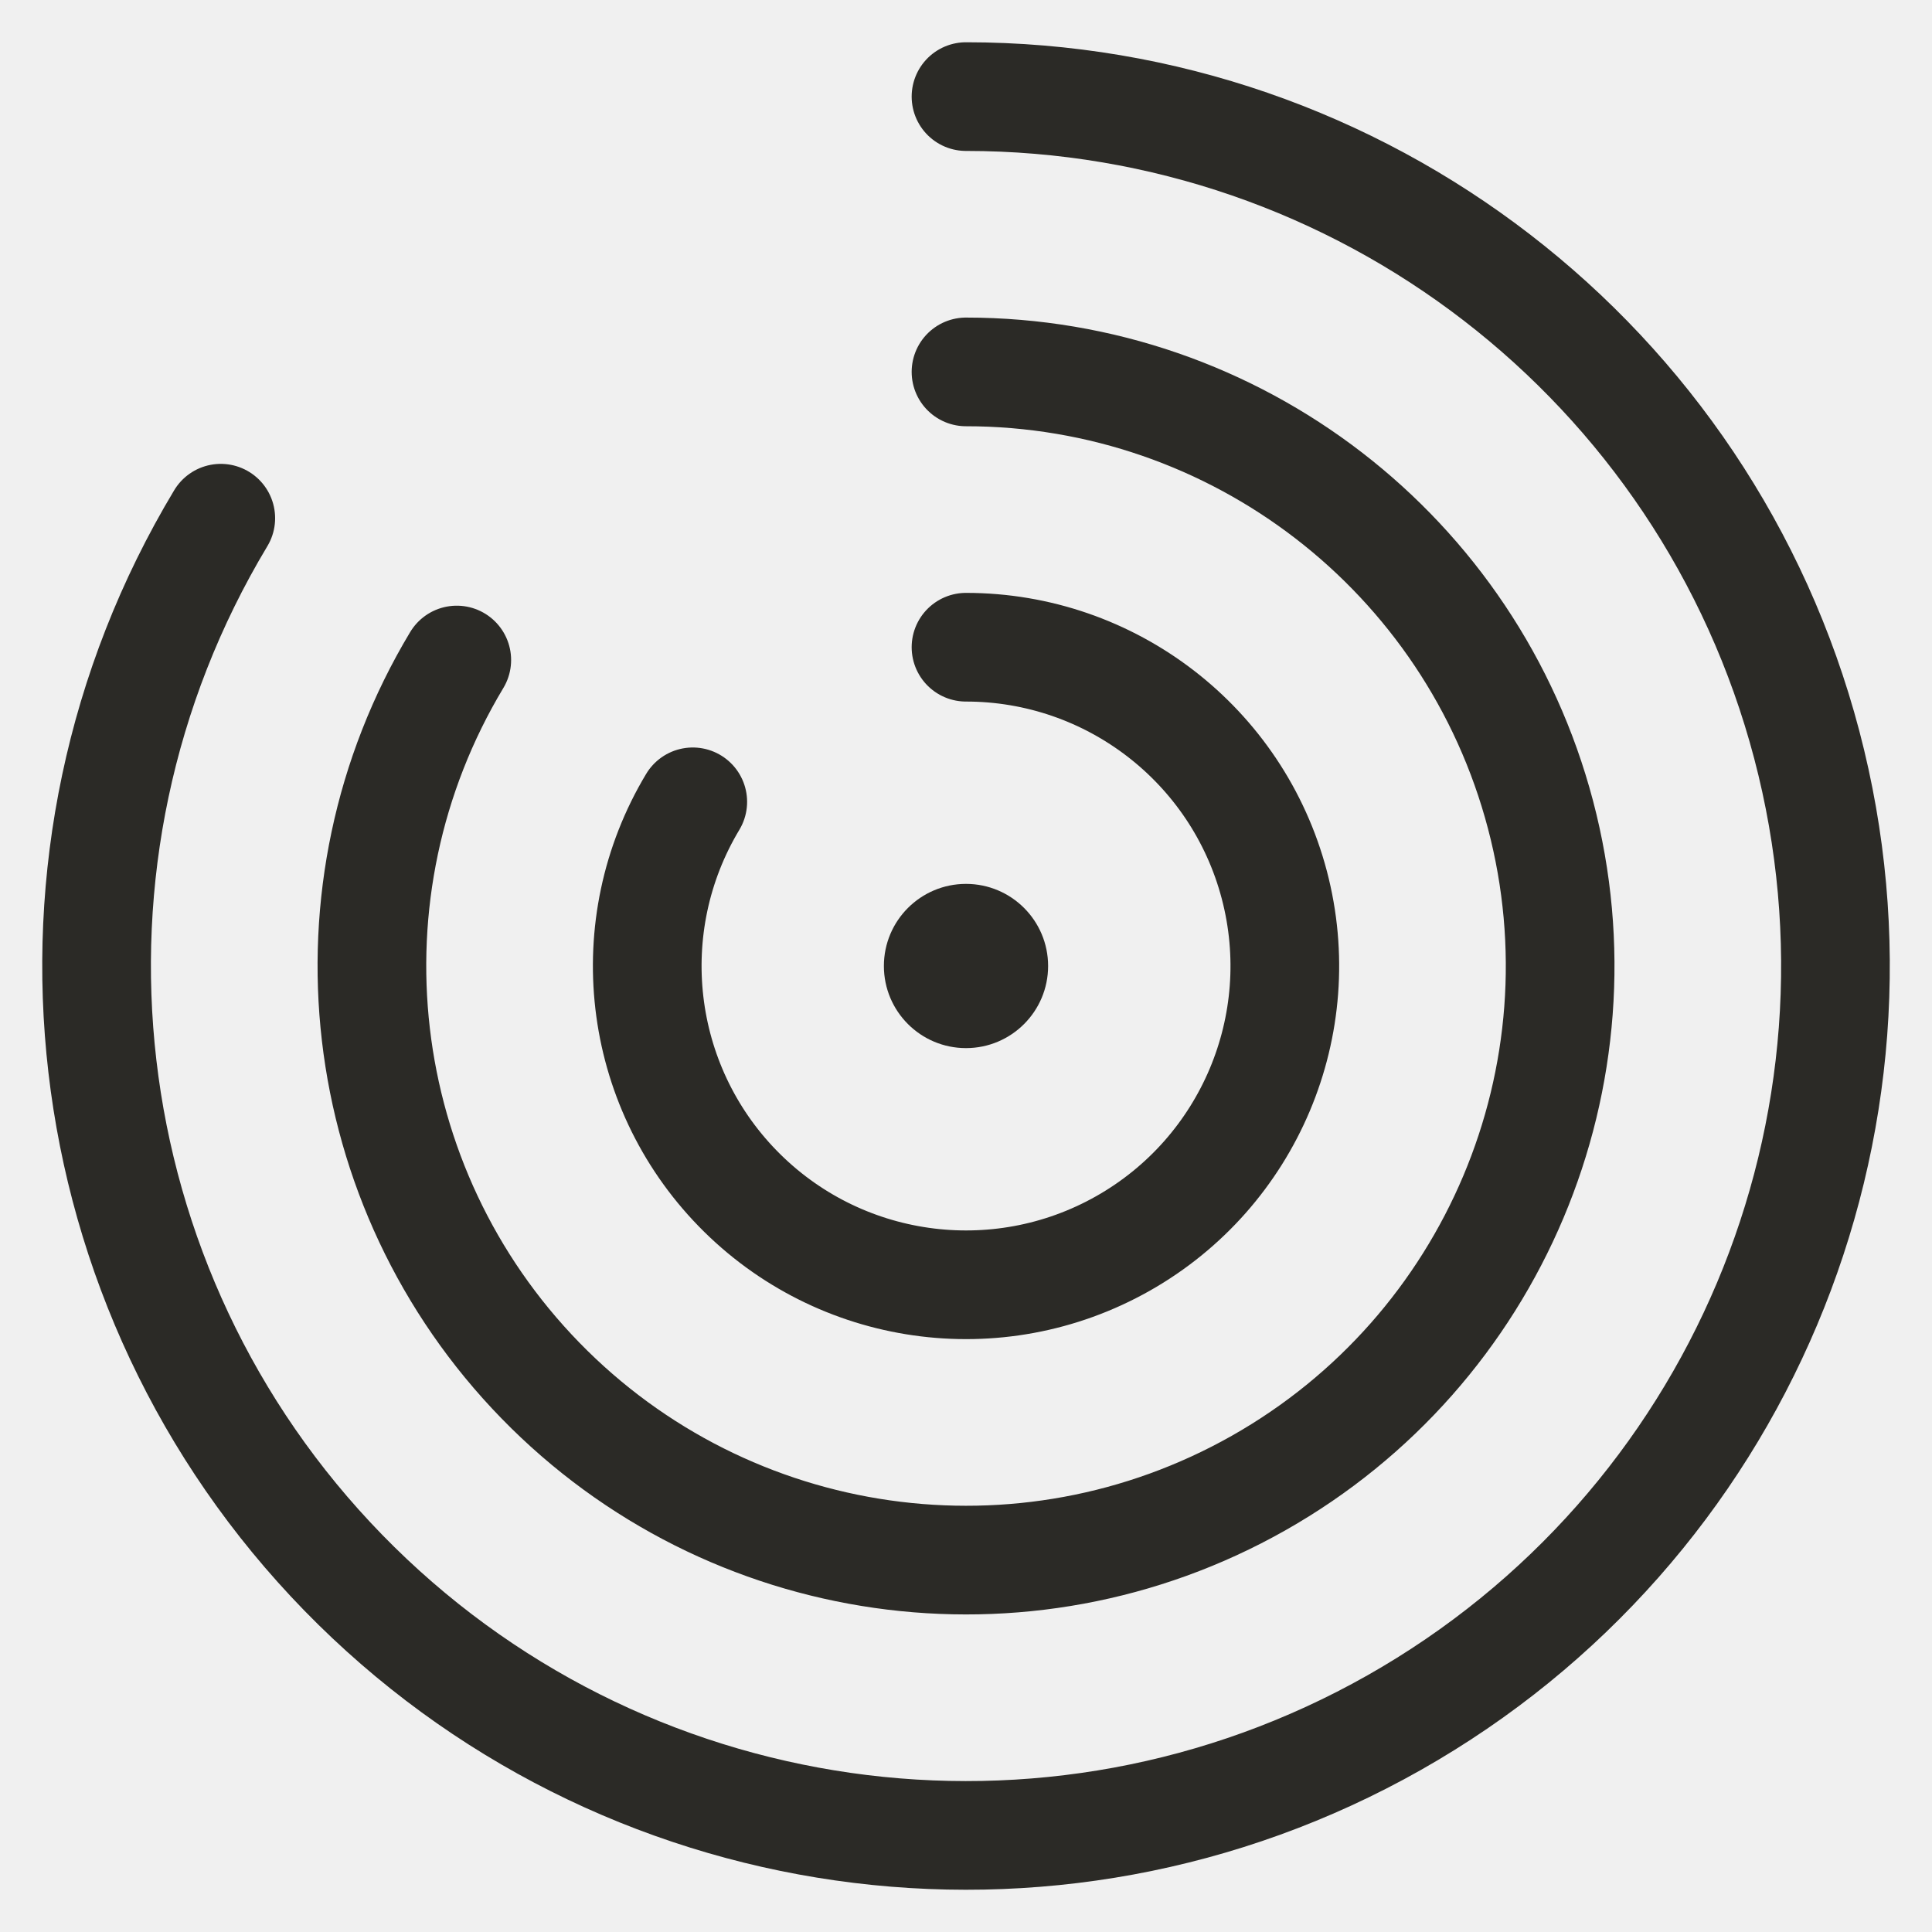
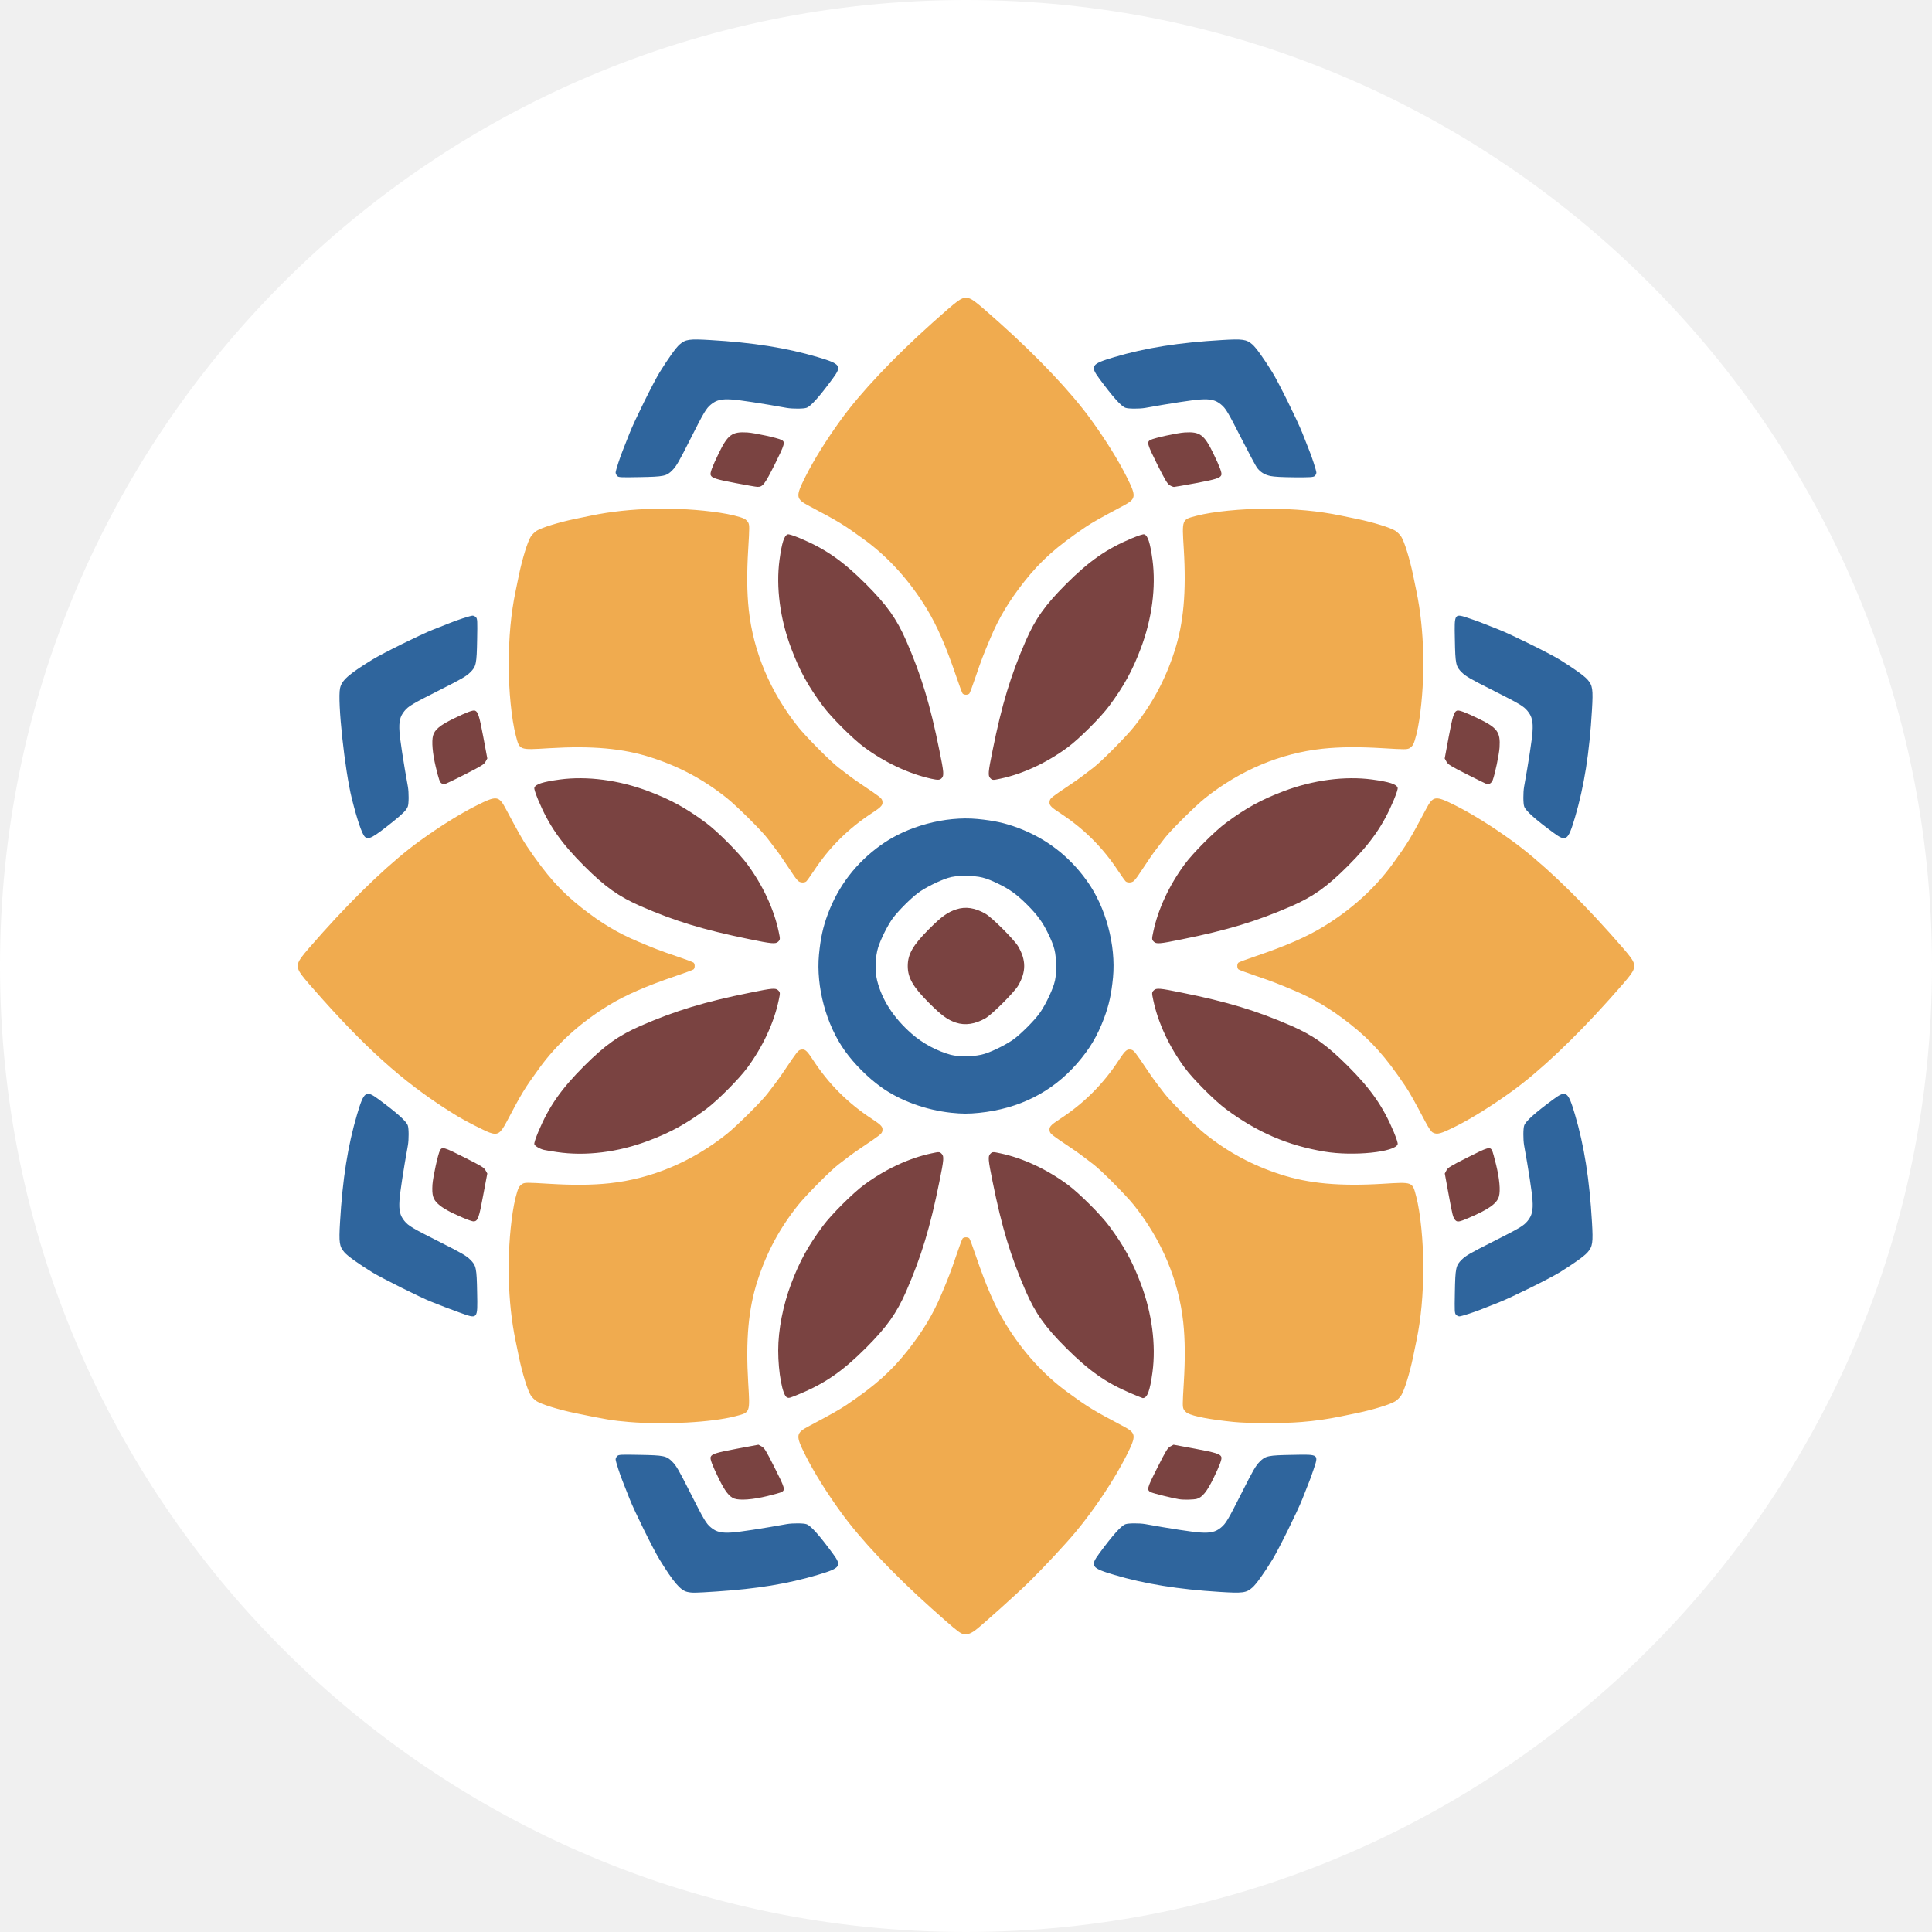
- <svg xmlns="http://www.w3.org/2000/svg" width="80" height="80" viewBox="0 0 40 40">
-   <path fill="none" stroke="#2B2A26" stroke-linecap="round" stroke-width="2.25" d="M20 13.4a6.6 6.6 0 1 1-5.657 3.201M20 7.7a12.3 12.3 0 1 1-10.543 5.965M20 2a18 18 0 1 1-15.429 8.729" />
-   <circle cx="20" cy="20" r="1.7" fill="#2B2A26" />
+ <svg xmlns="http://www.w3.org/2000/svg" width="80" height="80" viewBox="0 0 80 80">
+   <circle cx="40" cy="40" r="40" fill="#fff" />
+   <g transform="translate(11.200 11.200) scale(0.036)">
+     <path fill="#F0AB4F" fill-rule="evenodd" d="M794.5 1567.5C790.2 1565.2 784.9 1560.7 761.0 1539.4C716.8 1500.0 678.6 1459.5 655.9 1428.0C639.2 1404.9 625.1 1382.2 615.6 1363.4C603.6 1339.5 603.9 1337.4 620.2 1328.8C644.3 1316.0 655.0 1310.0 662.5 1304.9C695.6 1282.6 714.1 1266.1 733.1 1242.0C750.8 1219.5 762.2 1200.4 772.0 1177.0C780.0 1158.1 782.6 1151.3 788.6 1133.6C792.1 1123.2 795.5 1114.1 796.1 1113.4C797.6 1111.6 802.4 1111.6 803.9 1113.4C804.5 1114.1 807.9 1123.2 811.4 1133.6C823.1 1168.0 833.4 1191.6 845.2 1211.0C865.0 1243.5 889.6 1270.6 917.5 1290.8C941.1 1307.9 945.8 1310.8 979.8 1328.8C996.1 1337.4 996.4 1339.5 984.4 1363.4C970.8 1390.4 948.0 1424.8 926.1 1451.0C914.1 1465.4 890.0 1491.2 872.6 1508.4C858.6 1522.1 818.9 1557.8 810.7 1564.0C804.2 1568.8 799.1 1570.0 794.5 1567.5ZM412.5 1324.5C393.4 1322.9 386.2 1321.7 349.6 1314.1C331.5 1310.3 312.0 1304.3 306.3 1300.7C303.9 1299.2 300.8 1296.1 299.3 1293.7C295.7 1288.0 289.7 1268.5 285.9 1250.4C284.2 1242.2 282.4 1233.5 281.9 1231.0C272.7 1186.9 271.4 1131.6 278.6 1083.3C280.3 1071.8 283.4 1059.1 285.6 1054.9C286.4 1053.3 288.4 1051.3 290.1 1050.4C293.0 1049.0 295.5 1049.0 320.4 1050.5C348.1 1052.2 370.3 1052.0 390.0 1049.9C438.4 1044.7 484.9 1025.1 525.0 993.1C536.4 984.0 565.3 955.3 571.8 946.6C574.4 943.1 578.6 937.6 581.1 934.4C583.6 931.2 588.7 924.0 592.3 918.5C604.9 899.7 606.9 897.1 609.5 896.4C614.6 895.1 616.5 896.6 623.8 907.7C642.1 935.8 664.2 957.9 692.3 976.2C703.4 983.5 704.9 985.4 703.6 990.5C702.9 993.1 700.3 995.1 681.5 1007.7C676.0 1011.3 668.8 1016.4 665.6 1018.9C662.4 1021.4 656.9 1025.6 653.4 1028.2C644.7 1034.7 616.0 1063.6 606.9 1075.0C585.6 1101.7 570.7 1129.4 560.2 1162.0C549.7 1194.3 546.5 1230.0 549.5 1279.6C551.6 1314.3 552.0 1313.4 534.6 1317.9C507.5 1325.0 453.4 1327.9 412.5 1324.5ZM1107.5 1324.4C1080.9 1321.7 1061.9 1318.1 1054.9 1314.4C1053.3 1313.6 1051.3 1311.6 1050.4 1309.9C1049.0 1307.0 1049.0 1304.5 1050.5 1279.6C1052.2 1251.9 1052.0 1229.7 1049.9 1210.0C1044.7 1161.6 1025.1 1115.1 993.1 1075.0C984.0 1063.6 955.3 1034.7 946.6 1028.2C943.1 1025.6 937.6 1021.4 934.4 1018.9C931.2 1016.4 924.0 1011.3 918.5 1007.7C899.7 995.1 897.1 993.1 896.4 990.5C895.1 985.4 896.6 983.5 907.7 976.2C935.8 957.9 957.9 935.8 976.2 907.7C983.5 896.6 985.4 895.1 990.5 896.4C993.1 897.1 995.1 899.7 1007.7 918.5C1011.3 924.0 1016.4 931.2 1018.9 934.4C1021.4 937.6 1025.6 943.1 1028.2 946.6C1034.7 955.3 1063.6 984.0 1075.0 993.1C1101.7 1014.4 1129.4 1029.3 1162.0 1039.8C1194.3 1050.3 1230.0 1053.5 1279.6 1050.5C1314.3 1048.4 1313.4 1048.0 1317.9 1065.4C1322.7 1083.7 1326.0 1116.9 1326.0 1146.4C1325.9 1178.3 1323.4 1205.6 1318.1 1231.0C1317.6 1233.5 1315.8 1242.2 1314.1 1250.4C1310.3 1268.5 1304.3 1288.0 1300.7 1293.7C1299.2 1296.1 1296.1 1299.2 1293.7 1300.7C1288.0 1304.3 1268.5 1310.3 1250.4 1314.1C1242.2 1315.8 1233.5 1317.6 1231.0 1318.1C1217.0 1321.0 1201.5 1323.3 1186.0 1324.5C1164.5 1326.3 1125.0 1326.2 1107.5 1324.4ZM251.7 991.5C246.0 989.4 224.6 978.5 216.0 973.3C160.8 939.9 116.7 901.8 60.0 838.4C33.8 809.0 31.5 805.9 31.5 800.0C31.5 794.1 33.8 791.0 60.0 761.6C100.2 716.7 140.4 678.7 172.0 655.9C195.1 639.2 217.8 625.1 236.6 615.6C260.5 603.6 262.6 603.9 271.2 620.2C284.0 644.3 290.0 655.0 295.1 662.5C317.4 695.6 333.9 714.1 358.0 733.1C380.5 750.8 399.6 762.2 423.0 772.0C441.9 780.0 448.7 782.6 466.4 788.6C476.8 792.1 485.9 795.5 486.6 796.1C488.4 797.6 488.4 802.4 486.6 803.9C485.9 804.5 476.8 807.9 466.4 811.4C432.0 823.1 408.4 833.4 389.0 845.2C356.5 865.0 329.4 889.6 309.2 917.5C292.1 941.1 289.2 945.8 271.3 979.8C264.3 993.0 261.1 994.9 251.7 991.5ZM1336.8 991.5C1335.1 990.5 1332.3 986.5 1328.7 979.8C1316.0 955.7 1310.0 945.0 1304.9 937.5C1282.6 904.4 1266.1 885.9 1242.0 866.9C1219.5 849.2 1200.4 837.8 1177.0 828.0C1158.1 820.0 1151.3 817.4 1133.6 811.4C1123.2 807.9 1114.1 804.5 1113.4 803.9C1111.6 802.4 1111.6 797.6 1113.4 796.1C1114.1 795.5 1123.2 792.1 1133.6 788.6C1168.0 776.9 1191.6 766.6 1211.0 754.8C1243.5 735.0 1270.6 710.4 1290.8 682.5C1307.9 658.9 1310.8 654.2 1328.8 620.2C1337.4 603.9 1339.5 603.6 1363.4 615.6C1382.2 625.1 1404.9 639.2 1428.0 655.9C1459.6 678.7 1499.8 716.7 1540.0 761.6C1566.2 791.0 1568.5 794.1 1568.5 800.0C1568.5 805.9 1566.2 809.0 1540.0 838.4C1499.8 883.3 1459.6 921.3 1428.0 944.1C1405.4 960.4 1382.4 974.8 1364.4 983.9C1345.8 993.2 1342.0 994.3 1336.8 991.5ZM607.5 702.6C606.4 701.9 603.7 698.6 601.6 695.4C590.0 677.9 585.2 670.9 581.1 665.6C578.6 662.4 574.4 656.9 571.8 653.4C565.3 644.7 536.4 616.0 525.0 606.9C498.3 585.6 470.6 570.7 438.0 560.2C405.7 549.7 370.0 546.5 320.4 549.5C285.7 551.6 286.6 552.0 282.1 534.6C277.3 516.3 274.0 483.1 274.0 453.6C274.1 421.7 276.6 394.4 281.9 369.0C282.4 366.5 284.2 357.8 285.9 349.6C289.7 331.5 295.7 312.0 299.3 306.3C300.8 303.9 303.9 300.8 306.3 299.3C312.0 295.7 331.5 289.7 349.6 285.9C357.8 284.2 366.5 282.4 369.0 281.9C413.1 272.7 468.4 271.4 516.7 278.6C528.2 280.3 540.9 283.4 545.1 285.6C546.7 286.4 548.7 288.4 549.6 290.1C551.0 293.0 551.0 295.5 549.5 320.4C547.8 348.1 548.0 370.3 550.1 390.0C555.3 438.4 574.9 484.9 606.9 525.0C616.0 536.4 644.7 565.3 653.4 571.8C656.9 574.4 662.4 578.6 665.6 581.1C668.8 583.6 676.0 588.7 681.5 592.3C700.3 604.9 702.9 606.9 703.6 609.5C704.9 614.6 703.4 616.5 692.3 623.8C664.5 641.9 642.7 663.6 624.7 691.0C620.9 696.8 617.0 702.1 616.2 702.8C614.1 704.4 609.9 704.3 607.5 702.6ZM983.8 702.8C983.0 702.1 979.1 696.8 975.3 691.0C957.3 663.6 935.5 641.9 907.7 623.8C896.6 616.5 895.1 614.6 896.4 609.5C897.1 606.9 899.7 604.9 918.5 592.3C924.0 588.7 931.2 583.6 934.4 581.1C937.6 578.6 943.1 574.4 946.6 571.8C955.3 565.3 984.0 536.4 993.1 525.0C1014.4 498.3 1029.3 470.6 1039.8 438.0C1050.3 405.7 1053.5 370.0 1050.5 320.4C1048.4 285.7 1048.0 286.6 1065.4 282.1C1083.7 277.3 1116.9 274.0 1146.4 274.0C1178.3 274.1 1205.6 276.6 1231.0 281.9C1233.5 282.4 1242.2 284.2 1250.4 285.9C1268.5 289.7 1288.0 295.7 1293.7 299.3C1296.1 300.8 1299.2 303.9 1300.7 306.3C1304.3 312.0 1310.3 331.5 1314.1 349.6C1315.8 357.8 1317.6 366.5 1318.1 369.0C1327.3 413.1 1328.6 468.4 1321.4 516.7C1319.7 528.2 1316.6 540.9 1314.4 545.1C1313.6 546.7 1311.6 548.7 1309.9 549.6C1307.0 551.0 1304.5 551.0 1279.6 549.5C1251.9 547.8 1229.7 548.0 1210.0 550.1C1161.6 555.3 1115.1 574.9 1075.0 606.9C1063.6 616.0 1034.7 644.7 1028.2 653.4C1025.6 656.9 1021.4 662.4 1018.9 665.6C1014.8 670.9 1010.0 677.9 998.4 695.4C996.3 698.6 993.6 701.9 992.5 702.6C990.1 704.3 985.9 704.4 983.8 702.8ZM796.1 486.6C795.5 485.9 792.1 476.8 788.6 466.4C776.9 432.0 766.6 408.4 754.8 389.0C735.0 356.5 710.4 329.4 682.5 309.2C658.9 292.1 654.2 289.2 620.2 271.2C603.9 262.6 603.6 260.5 615.6 236.6C625.1 217.8 639.2 195.1 655.9 172.0C678.7 140.4 716.7 100.2 761.6 60.0C791.0 33.8 794.1 31.5 800.0 31.5C805.9 31.5 809.0 33.8 838.4 60.0C883.3 100.2 921.3 140.4 944.1 172.0C960.8 195.1 974.9 217.8 984.4 236.6C996.4 260.5 996.1 262.6 979.8 271.2C955.7 284.0 945.0 290.0 937.5 295.1C904.4 317.4 885.9 333.9 866.9 358.0C849.2 380.5 837.8 399.6 828.0 423.0C820.0 441.9 817.4 448.7 811.4 466.4C807.9 476.8 804.5 485.9 803.9 486.6C803.3 487.4 801.5 488.0 800.0 488.0C798.5 488.0 796.7 487.4 796.1 486.6Z" />
+     <path fill="#7A4341" fill-rule="evenodd" d="M533.5 1412.6C527.6 1410.4 522.7 1404.0 515.6 1389.5C508.2 1374.4 505.4 1367.0 506.3 1364.7C507.6 1361.3 512.6 1359.7 536.6 1355.2L561.3 1350.6L564.9 1352.6C568.1 1354.3 569.8 1357.0 579.8 1376.9C591.7 1400.4 592.4 1402.7 587.8 1405.1C586.6 1405.8 579.3 1407.8 571.5 1409.7C554.8 1413.8 539.9 1414.9 533.5 1412.6ZM1045.0 1413.3C1038.4 1412.3 1016.1 1406.8 1013.3 1405.5C1007.4 1402.9 1007.8 1401.3 1020.2 1376.9C1030.2 1357.0 1031.9 1354.3 1035.1 1352.6L1038.7 1350.6L1063.4 1355.2C1087.4 1359.7 1092.4 1361.3 1093.7 1364.7C1094.6 1367.0 1091.9 1374.3 1084.5 1389.5C1077.2 1404.4 1071.8 1411.2 1065.5 1412.9C1061.7 1413.9 1050.3 1414.2 1045.0 1413.3ZM594.2 1296.3C589.0 1294.2 584.0 1267.7 584.0 1242.2C584.0 1218.4 589.5 1190.3 599.0 1165.2C608.6 1139.7 618.5 1121.7 635.4 1099.0C644.8 1086.2 670.0 1061.1 682.9 1051.6C707.0 1033.8 734.4 1021.0 760.3 1015.5C769.1 1013.6 769.6 1013.6 772.0 1016.0C774.9 1018.9 774.6 1022.6 769.4 1048.0C758.8 1100.7 748.7 1133.9 731.3 1174.0C720.2 1199.4 709.1 1215.0 685.1 1239.1C658.3 1265.9 638.3 1279.8 609.4 1291.9C597.0 1297.1 596.5 1297.2 594.2 1296.3ZM988.7 1291.1C960.5 1279.0 941.5 1265.6 914.9 1239.1C890.9 1215.1 879.8 1199.4 868.7 1174.0C851.3 1133.9 841.2 1100.7 830.6 1048.0C825.4 1022.6 825.1 1018.9 828.0 1016.0C830.4 1013.6 830.9 1013.6 839.7 1015.5C865.6 1021.0 893.0 1033.8 917.1 1051.6C930.0 1061.1 955.2 1086.2 964.6 1099.0C981.5 1121.7 991.4 1139.7 1001.0 1165.2C1013.9 1199.2 1018.7 1235.8 1014.5 1267.2C1011.5 1289.2 1008.5 1297.1 1003.2 1297.0C1002.8 1297.0 996.3 1294.3 988.7 1291.1ZM221.2 1089.5C205.8 1082.9 198.0 1078.5 192.8 1073.7C186.9 1068.3 185.6 1063.7 186.3 1051.5C186.9 1042.7 192.6 1016.6 194.9 1012.2C197.3 1007.6 199.6 1008.3 223.1 1020.2C243.0 1030.2 245.7 1031.9 247.4 1035.1L249.4 1038.7L244.7 1063.5C239.9 1089.6 238.6 1093.3 233.9 1093.8C232.6 1093.9 226.9 1092.0 221.2 1089.5ZM1362.7 1092.2C1360.2 1089.4 1359.5 1086.8 1355.0 1062.1L1350.7 1038.7L1352.6 1035.1C1354.3 1031.9 1357.0 1030.2 1376.9 1020.2C1400.4 1008.3 1402.7 1007.6 1405.1 1012.2C1405.8 1013.4 1407.8 1020.7 1409.7 1028.5C1413.6 1044.5 1414.9 1058.2 1413.0 1065.0C1410.8 1073.2 1401.1 1080.0 1377.9 1089.9C1367.2 1094.5 1365.0 1094.8 1362.7 1092.2ZM329.5 1014.0C322.9 1013.0 316.1 1011.9 314.5 1011.5C309.4 1010.2 304.2 1007.1 303.5 1005.0C303.1 1003.8 304.8 998.6 308.0 990.8C320.2 961.7 334.1 941.7 360.9 914.9C385.0 890.9 400.6 879.8 426.0 868.7C466.1 851.3 499.3 841.2 552.0 830.6C577.4 825.4 581.1 825.1 584.0 828.0C586.4 830.4 586.4 830.9 584.5 839.7C579.0 865.6 566.2 893.0 548.4 917.1C538.9 930.0 513.8 955.2 501.0 964.6C478.3 981.5 460.3 991.4 434.8 1001.0C399.7 1014.3 362.4 1018.9 329.5 1014.0ZM1212.5 1013.5C1170.3 1006.5 1135.0 991.4 1099.0 964.6C1086.2 955.2 1061.1 930.0 1051.6 917.1C1033.8 893.0 1021.0 865.6 1015.5 839.7C1013.6 830.9 1013.6 830.4 1016.0 828.0C1018.9 825.1 1022.6 825.4 1048.0 830.6C1100.7 841.2 1133.9 851.3 1174.0 868.7C1199.4 879.8 1215.0 890.9 1239.1 914.9C1265.9 941.7 1279.8 961.7 1292.0 990.8C1295.2 998.6 1296.9 1003.8 1296.5 1005.0C1293.6 1014.1 1245.6 1019.0 1212.5 1013.5ZM788.3 865.1C778.6 861.8 771.8 856.8 757.5 842.5C739.0 824.0 733.0 813.6 733.0 800.0C733.0 786.4 739.0 776.0 757.5 757.5C772.0 743.0 778.7 738.2 788.7 734.9C799.5 731.3 810.6 733.0 822.7 740.1C830.3 744.6 855.4 769.7 859.9 777.3C869.3 793.2 869.3 806.8 859.9 822.7C855.4 830.3 830.3 855.4 822.7 859.9C810.7 866.9 799.0 868.7 788.3 865.1ZM550.0 769.0C497.1 758.1 465.9 748.6 426.0 731.3C400.6 720.2 385.0 709.1 360.9 685.1C334.1 658.3 320.2 638.3 308.0 609.2C304.8 601.4 303.1 596.2 303.5 595.0C304.8 590.8 313.2 588.2 332.8 585.5C364.2 581.3 400.8 586.1 434.8 599.0C460.3 608.6 478.3 618.5 501.0 635.4C513.8 644.8 538.9 670.0 548.4 682.9C566.2 707.0 579.0 734.4 584.5 760.3C586.4 769.1 586.4 769.6 584.0 772.0C581.1 774.9 576.6 774.5 550.0 769.0ZM1016.0 772.0C1013.6 769.6 1013.6 769.1 1015.5 760.3C1021.0 734.4 1033.8 707.0 1051.6 682.9C1061.1 670.0 1086.2 644.8 1099.0 635.4C1121.7 618.5 1139.7 608.6 1165.2 599.0C1199.2 586.1 1235.8 581.3 1267.2 585.5C1286.8 588.2 1295.2 590.8 1296.5 595.0C1296.9 596.2 1295.2 601.4 1292.0 609.2C1279.8 638.3 1265.9 658.3 1239.1 685.1C1215.0 709.1 1199.4 720.2 1174.0 731.3C1133.9 748.7 1100.7 758.8 1048.0 769.4C1022.6 774.6 1018.9 774.9 1016.0 772.0ZM196.9 590.0C194.7 588.7 193.7 585.8 190.0 570.5C186.4 555.4 185.2 541.6 187.0 535.0C188.8 528.2 195.1 523.0 210.5 515.5C225.7 508.1 233.0 505.4 235.3 506.3C238.7 507.6 240.3 512.6 244.8 536.6L249.4 561.3L247.4 564.9C245.7 568.1 243.0 569.8 223.5 579.7C211.4 585.9 200.8 590.9 200.0 590.9C199.2 590.9 197.8 590.5 196.9 590.0ZM1376.5 579.7C1357.0 569.8 1354.3 568.1 1352.6 564.9L1350.6 561.3L1355.2 536.6C1359.7 512.6 1361.3 507.6 1364.7 506.3C1367.0 505.4 1374.3 508.1 1389.5 515.5C1411.2 526.0 1414.8 530.9 1413.7 548.5C1413.2 556.7 1408.4 579.5 1405.8 586.3C1404.7 589.1 1402.2 591.0 1399.8 591.0C1399.1 590.9 1388.6 585.9 1376.5 579.7ZM760.0 584.6C734.0 578.8 706.6 565.9 682.9 548.4C670.0 538.9 644.8 513.8 635.4 501.0C618.5 478.3 608.6 460.3 599.0 434.8C586.1 400.8 581.3 364.2 585.5 332.8C588.2 313.2 590.8 304.8 595.0 303.5C596.2 303.1 601.4 304.8 609.2 308.0C638.3 320.2 658.3 334.1 685.1 360.9C709.1 385.0 720.2 400.6 731.3 426.0C748.7 466.1 758.8 499.3 769.4 552.0C774.6 577.4 774.9 581.1 772.0 584.0C769.8 586.2 767.9 586.3 760.0 584.6ZM828.0 584.0C825.1 581.1 825.4 577.4 830.6 552.0C841.2 499.3 851.3 466.1 868.7 426.0C879.8 400.6 890.9 385.0 914.9 360.9C941.7 334.1 961.7 320.2 990.8 308.0C998.6 304.8 1003.8 303.1 1005.0 303.5C1009.2 304.8 1011.8 313.2 1014.5 332.8C1018.7 364.2 1013.9 400.8 1001.0 434.8C991.4 460.3 981.5 478.3 964.6 501.0C955.2 513.8 930.0 538.9 917.1 548.4C893.0 566.2 865.6 579.0 839.7 584.5C830.9 586.4 830.4 586.4 828.0 584.0ZM534.7 244.5C512.6 240.3 507.6 238.7 506.3 235.3C505.4 233.0 508.1 225.7 515.5 210.5C526.0 188.8 530.9 185.2 548.5 186.3C557.3 186.9 583.4 192.6 587.8 194.9C592.3 197.3 591.7 199.6 580.1 222.9C568.4 246.2 566.2 249.1 560.0 248.9C558.6 248.9 547.2 246.9 534.7 244.5ZM1034.3 247.0C1031.6 245.4 1029.0 241.0 1019.9 222.9C1008.3 199.6 1007.7 197.3 1012.2 194.9C1016.6 192.6 1042.7 186.9 1051.5 186.3C1069.1 185.2 1074.0 188.8 1084.5 210.5C1091.9 225.7 1094.6 233.0 1093.7 235.3C1092.4 238.7 1087.4 240.3 1064.5 244.6C1051.5 247.0 1040.1 249.0 1039.2 249.0C1038.3 249.0 1036.0 248.1 1034.3 247.0Z" />
+     <path fill="#2F659D" fill-rule="evenodd" d="M479.3 1519.9C471.6 1518.1 463.6 1508.8 447.7 1483.0C440.3 1471.0 418.4 1426.6 413.1 1413.0C410.2 1405.6 406.9 1397.2 405.8 1394.5C402.3 1386.2 397.0 1369.7 397.0 1367.5C397.0 1366.3 397.9 1364.5 398.9 1363.6C400.7 1362.0 403.0 1361.9 424.2 1362.3C452.8 1362.8 455.6 1363.4 462.4 1370.4C466.7 1374.7 470.0 1380.4 482.4 1405.0C498.6 1437.1 501.1 1441.3 506.7 1445.9C512.9 1451.0 518.7 1452.4 530.7 1451.6C539.1 1451.1 565.9 1447.0 594.0 1441.9C600.5 1440.8 613.4 1440.8 616.7 1442.1C621.6 1443.9 631.2 1454.6 646.8 1475.8C657.5 1490.3 655.9 1492.5 629.3 1500.4C594.4 1510.7 560.4 1516.3 512.5 1519.5C487.8 1521.1 485.2 1521.2 479.3 1519.9ZM1091.5 1519.9C1044.5 1517.0 1005.4 1510.7 970.7 1500.4C944.1 1492.5 942.5 1490.3 953.2 1475.8C968.8 1454.6 978.4 1443.9 983.3 1442.1C986.6 1440.8 999.5 1440.8 1006.0 1441.9C1034.1 1447.0 1060.9 1451.1 1069.3 1451.6C1081.3 1452.4 1087.1 1451.0 1093.3 1445.9C1098.9 1441.3 1101.4 1437.1 1117.6 1405.0C1130.0 1380.4 1133.3 1374.7 1137.6 1370.4C1144.4 1363.4 1147.2 1362.8 1175.8 1362.3C1206.3 1361.7 1205.8 1361.3 1199.6 1379.6C1197.8 1385.0 1195.4 1391.8 1194.2 1394.5C1193.1 1397.2 1189.8 1405.6 1186.9 1413.0C1181.6 1426.6 1159.7 1471.0 1152.3 1483.0C1142.6 1498.8 1133.8 1511.0 1129.5 1514.8C1122.4 1521.1 1118.6 1521.6 1091.5 1519.9ZM217.5 1198.6C210.9 1196.2 203.2 1193.3 200.5 1192.3C197.8 1191.2 190.6 1188.4 184.5 1186.0C172.8 1181.4 127.9 1159.0 117.0 1152.3C101.2 1142.5 89.0 1133.8 85.2 1129.5C79.2 1122.7 78.6 1118.4 80.0 1094.7C82.9 1044.8 89.0 1006.6 99.6 970.7C107.5 944.1 109.7 942.5 124.2 953.2C145.4 968.8 156.1 978.4 157.9 983.3C159.2 986.6 159.2 999.5 158.1 1006.0C153.0 1034.1 148.9 1060.9 148.4 1069.3C147.6 1081.3 149.0 1087.1 154.1 1093.3C158.7 1098.9 162.9 1101.4 195.0 1117.6C219.6 1130.0 225.3 1133.3 229.6 1137.6C236.6 1144.4 237.2 1147.2 237.7 1175.8C238.3 1206.8 238.8 1206.3 217.5 1198.6ZM1363.6 1201.1C1362.0 1199.3 1361.9 1197.0 1362.3 1175.8C1362.8 1147.2 1363.4 1144.4 1370.4 1137.6C1374.7 1133.3 1380.4 1130.0 1405.0 1117.6C1437.1 1101.4 1441.3 1098.9 1445.9 1093.3C1451.0 1087.1 1452.4 1081.3 1451.6 1069.3C1451.1 1060.9 1447.0 1034.1 1441.9 1006.0C1440.8 999.5 1440.8 986.6 1442.1 983.3C1443.9 978.4 1454.6 968.8 1475.8 953.2C1490.3 942.5 1492.5 944.1 1500.4 970.7C1511.0 1006.6 1517.1 1044.8 1520.0 1094.7C1521.4 1118.4 1520.8 1122.7 1514.8 1129.5C1511.0 1133.8 1498.8 1142.5 1483.0 1152.3C1471.0 1159.7 1426.6 1181.6 1413.0 1186.9C1405.6 1189.8 1397.2 1193.1 1394.5 1194.2C1386.2 1197.7 1369.7 1203.0 1367.5 1203.0C1366.3 1203.0 1364.5 1202.1 1363.6 1201.1ZM783.0 968.8C753.4 965.6 723.9 954.8 702.1 939.1C687.1 928.3 671.7 912.9 660.9 897.9C639.2 867.8 627.4 823.9 630.9 786.8C632.8 767.6 635.4 755.6 641.1 740.2C653.2 707.9 673.5 681.4 702.1 660.9C732.2 639.2 776.1 627.4 813.2 630.9C832.4 632.8 844.4 635.4 859.8 641.1C892.1 653.2 918.6 673.5 939.1 702.1C960.8 732.2 972.6 776.1 969.1 813.2C967.2 832.4 964.6 844.4 958.9 859.8C951.0 880.8 942.3 895.4 927.5 912.4C898.7 945.2 861.0 964.2 815.0 968.9C803.2 970.1 795.4 970.1 783.0 968.8ZM821.5 901.0C831.5 897.8 847.4 889.8 855.2 884.0C863.7 877.6 877.6 863.7 884.0 855.2C890.0 847.2 897.9 831.3 901.2 821.0C903.1 814.7 903.5 811.4 903.5 800.0C903.5 784.2 901.9 777.8 893.9 761.5C887.9 749.3 881.7 740.9 870.4 729.6C859.1 718.3 850.7 712.1 838.5 706.1C822.2 698.1 815.8 696.5 800.0 696.5C788.6 696.5 785.3 696.9 779.0 698.8C768.7 702.1 752.8 710.0 744.8 716.0C736.3 722.4 722.4 736.3 716.0 744.8C710.2 752.6 702.2 768.5 699.0 778.5C695.6 789.0 695.1 806.1 697.8 816.8C703.5 839.3 716.7 859.6 737.5 877.9C750.0 888.9 766.5 897.8 782.3 902.1C792.3 904.8 811.4 904.3 821.5 901.0ZM108.5 651.3C105.2 648.1 99.6 631.5 93.6 607.5C85.4 574.5 76.9 495.5 80.0 480.6C81.9 471.5 89.6 464.6 117.0 447.7C129.0 440.3 173.4 418.4 187.0 413.1C194.4 410.2 202.8 406.9 205.5 405.8C213.8 402.3 230.3 397.0 232.5 397.0C233.7 397.0 235.5 397.9 236.4 398.9C238.0 400.7 238.1 403.0 237.7 424.2C237.2 452.8 236.6 455.6 229.6 462.4C225.3 466.7 219.6 470.0 195.0 482.4C162.9 498.6 158.7 501.1 154.1 506.7C149.0 512.9 147.6 518.7 148.4 530.7C148.9 539.1 153.0 565.9 158.1 594.0C159.2 600.5 159.2 613.4 157.9 616.7C156.5 620.5 152.3 624.8 141.5 633.5C117.7 652.6 112.5 655.4 108.5 651.3ZM1475.8 646.8C1454.6 631.2 1443.9 621.6 1442.1 616.7C1440.8 613.4 1440.8 600.5 1441.9 594.0C1447.0 565.9 1451.1 539.1 1451.6 530.7C1452.4 518.7 1451.0 512.9 1445.9 506.7C1441.3 501.1 1437.1 498.6 1405.0 482.4C1380.4 470.0 1374.7 466.7 1370.4 462.4C1363.4 455.6 1362.8 452.8 1362.3 424.2C1361.7 393.7 1361.3 394.2 1379.6 400.4C1385.0 402.2 1391.8 404.6 1394.5 405.8C1397.2 406.9 1405.6 410.2 1413.0 413.1C1426.6 418.4 1471.0 440.3 1483.0 447.7C1498.8 457.5 1511.0 466.2 1514.8 470.5C1520.8 477.3 1521.4 481.6 1520.0 505.3C1517.1 555.2 1511.0 593.4 1500.4 629.3C1492.5 655.9 1490.3 657.5 1475.8 646.8ZM398.7 236.2C397.8 235.2 397.0 233.5 397.0 232.4C397.0 230.2 402.4 213.6 405.8 205.5C406.9 202.8 410.2 194.4 413.1 187.0C418.4 173.4 440.3 129.0 447.7 117.0C457.5 101.2 466.2 89.0 470.5 85.2C477.3 79.2 481.6 78.6 505.3 80.0C555.2 82.9 593.4 89.0 629.3 99.6C655.9 107.5 657.5 109.7 646.8 124.2C631.2 145.4 621.6 156.1 616.7 157.9C613.4 159.2 600.5 159.2 594.0 158.1C565.9 153.0 539.1 148.9 530.7 148.4C518.7 147.6 512.9 149.0 506.7 154.1C501.1 158.7 498.6 162.9 482.4 195.0C470.0 219.6 466.7 225.3 462.4 229.6C455.6 236.6 452.8 237.2 424.0 237.7C401.8 238.1 400.4 238.0 398.7 236.2ZM1150.1 236.4C1143.3 234.9 1138.6 232.0 1134.6 226.7C1133.3 224.9 1125.5 210.4 1117.4 194.5C1101.3 162.9 1098.9 158.7 1093.3 154.1C1087.1 149.0 1081.3 147.6 1069.3 148.4C1060.9 148.9 1034.1 153.0 1006.0 158.1C999.5 159.2 986.6 159.2 983.3 157.9C978.4 156.1 968.8 145.4 953.2 124.2C942.5 109.7 944.1 107.5 970.7 99.6C1006.6 89.0 1044.8 82.9 1094.7 80.0C1118.4 78.6 1122.7 79.2 1129.5 85.2C1133.8 89.0 1142.5 101.2 1152.3 117.0C1159.7 129.0 1181.6 173.4 1186.9 187.0C1189.8 194.4 1193.1 202.8 1194.2 205.5C1197.7 213.8 1203.0 230.3 1203.0 232.5C1203.0 233.7 1202.2 235.4 1201.2 236.3C1199.6 237.8 1196.5 238.0 1177.9 237.9C1163.6 237.8 1154.4 237.3 1150.1 236.4Z" />
+   </g>
</svg>
